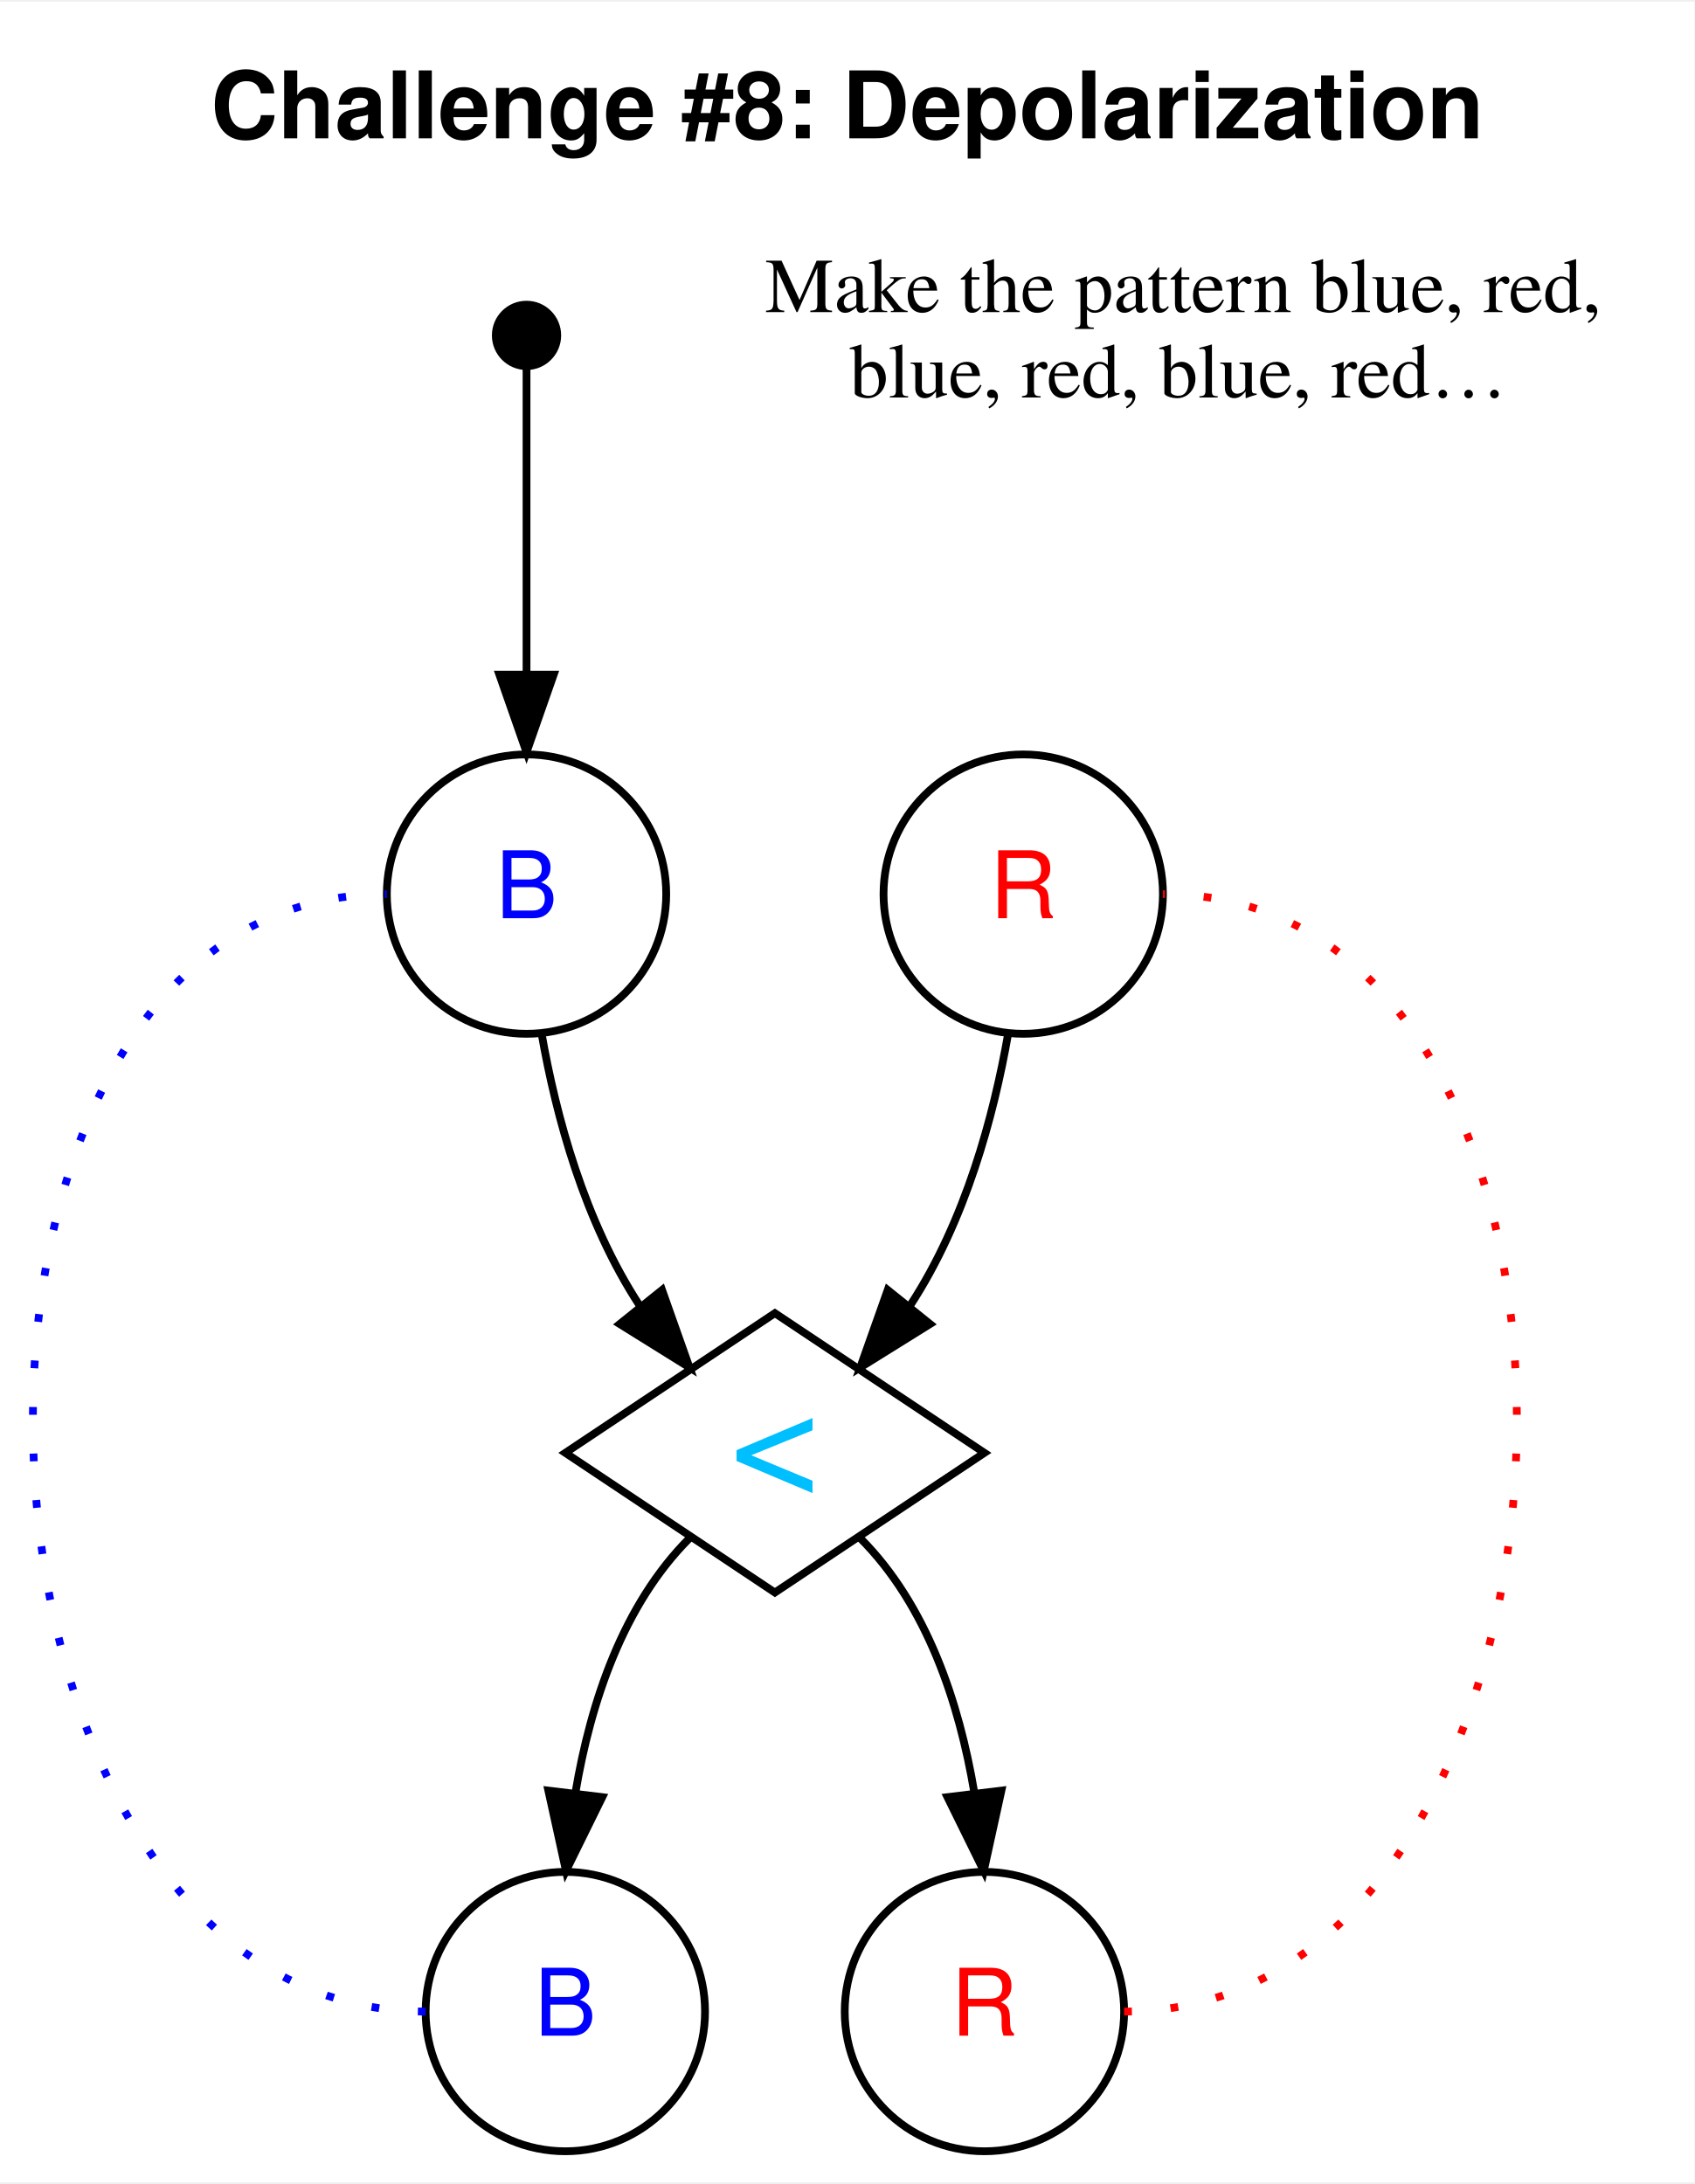
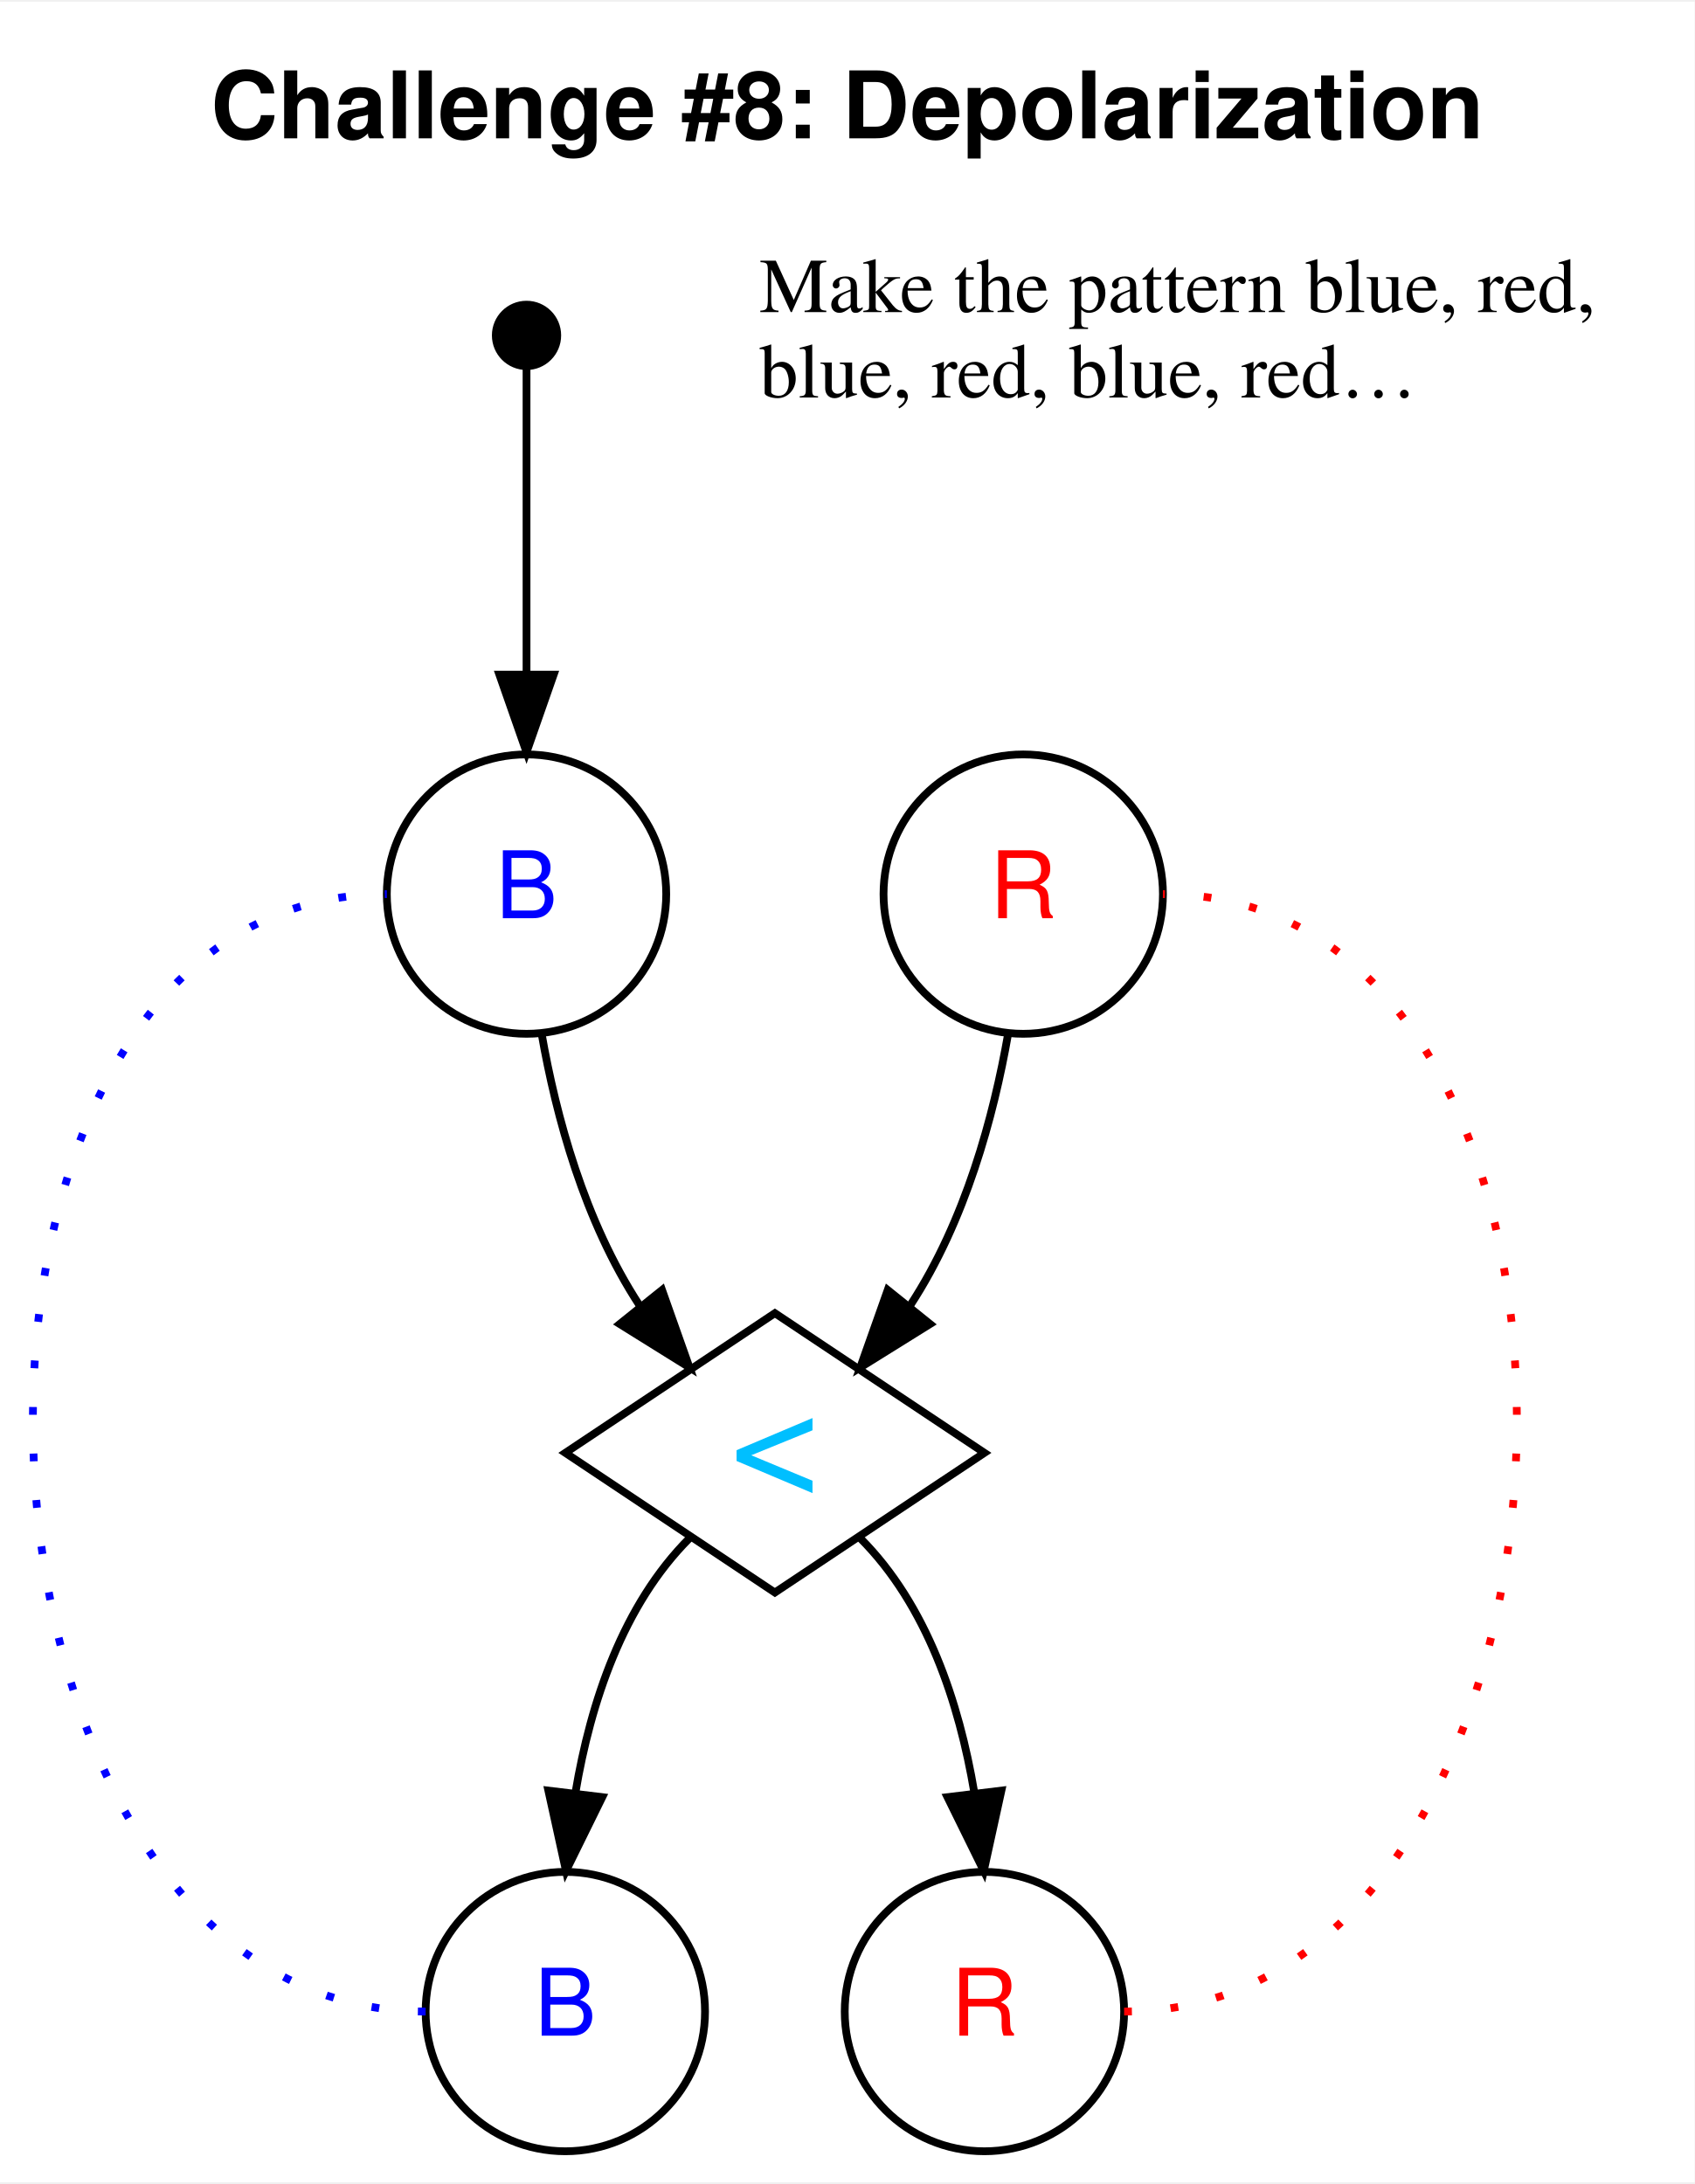
<svg xmlns="http://www.w3.org/2000/svg" width="218pt" height="281pt" viewBox="0.00 0.00 218.34 281.00">
  <g id="graph0" class="graph" transform="scale(1 1) rotate(0) translate(4 277)">
    <polygon fill="#ffffff" stroke="transparent" points="-4,4 -4,-277 214.341,-277 214.341,4 -4,4" />
    <text text-anchor="middle" x="105.171" y="-259.4" font-family="Helvetica,sans-Serif" font-weight="bold" font-size="12.00" fill="#000000">Challenge #8: Depolarization</text>
    <g id="node1" class="node">
      <ellipse fill="#000000" stroke="#000000" cx="63.841" cy="-234" rx="3.96" ry="3.96" />
    </g>
    <g id="node2" class="node">
      <ellipse fill="none" stroke="#000000" cx="63.841" cy="-162" rx="18" ry="18" />
      <text text-anchor="middle" x="63.841" y="-158.9" font-family="Helvetica,sans-Serif" font-size="12.00" fill="#0000ff">B</text>
    </g>
    <g id="edge1" class="edge">
      <path fill="none" stroke="#000000" d="M63.841,-229.712C63.841,-222.062 63.841,-205.472 63.841,-190.629" />
      <polygon fill="#000000" stroke="#000000" points="67.341,-190.282 63.841,-180.282 60.342,-190.282 67.341,-190.282" />
    </g>
    <g id="node7" class="node">
      <polygon fill="none" stroke="#000000" points="95.841,-108 68.841,-90 95.841,-72 122.841,-90 95.841,-108" />
      <text text-anchor="middle" x="95.841" y="-85" font-family="Helvetica,sans-Serif" font-size="20.00" fill="#00bfff">&lt;</text>
    </g>
    <g id="edge2" class="edge">
      <path fill="none" stroke="#000000" d="M65.785,-144.017C67.648,-133.374 71.286,-119.894 78.379,-109.038" />
      <polygon fill="#000000" stroke="#000000" points="81.304,-110.987 84.841,-101 75.848,-106.601 81.304,-110.987" />
    </g>
    <g id="node3" class="node">
      <ellipse fill="none" stroke="#000000" cx="68.841" cy="-18" rx="18" ry="18" />
      <text text-anchor="middle" x="68.841" y="-14.9" font-family="Helvetica,sans-Serif" font-size="12.00" fill="#0000ff">B</text>
    </g>
    <g id="edge6" class="edge">
      <path fill="none" stroke="#0000ff" stroke-dasharray="1,5" d="M50.841,-18C-13.197,-18 -18.197,-162 45.841,-162" />
    </g>
    <g id="node5" class="node">
      <ellipse fill="none" stroke="#000000" cx="122.841" cy="-18" rx="18" ry="18" />
      <text text-anchor="middle" x="122.841" y="-14.9" font-family="Helvetica,sans-Serif" font-size="12.00" fill="#ff0000">R</text>
    </g>
    <g id="node4" class="node">
      <ellipse fill="none" stroke="#000000" cx="127.841" cy="-162" rx="18" ry="18" />
      <text text-anchor="middle" x="127.841" y="-158.9" font-family="Helvetica,sans-Serif" font-size="12.00" fill="#ff0000">R</text>
    </g>
    <g id="edge3" class="edge">
      <path fill="none" stroke="#000000" d="M125.898,-144.017C124.035,-133.374 120.397,-119.894 113.303,-109.038" />
      <polygon fill="#000000" stroke="#000000" points="115.835,-106.601 106.841,-101 110.379,-110.987 115.835,-106.601" />
    </g>
    <g id="edge7" class="edge">
      <path fill="none" stroke="#ff0000" stroke-dasharray="1,5" d="M140.841,-18C204.88,-18 209.88,-162 145.841,-162" />
    </g>
    <g id="node6" class="node">
-       <text text-anchor="end" x="202.341" y="-237" font-family="Times" font-size="10.00" fill="#000000">Make the pattern blue, red,</text>
-       <text text-anchor="middle" x="147.841" y="-226" font-family="Times" font-size="10.00" fill="#000000">blue, red, blue, red…</text>
+       <text text-anchor="start" x="93.841" y="-237" font-family="Times" font-size="10.00" fill="#000000">Make the pattern blue, red,</text>
+       <text text-anchor="start" x="93.841" y="-226" font-family="Times" font-size="10.00" fill="#000000">blue, red, blue, red…</text>
    </g>
    <g id="edge4" class="edge">
      <path fill="none" stroke="#000000" d="M84.841,-79C76.247,-70.405 72.097,-57.794 70.154,-46.265" />
      <polygon fill="#000000" stroke="#000000" points="73.604,-45.634 68.926,-36.128 66.654,-46.477 73.604,-45.634" />
    </g>
    <g id="edge5" class="edge">
      <path fill="none" stroke="#000000" d="M106.841,-79C115.436,-70.405 119.585,-57.794 121.528,-46.265" />
      <polygon fill="#000000" stroke="#000000" points="125.028,-46.477 122.757,-36.128 118.079,-45.634 125.028,-46.477" />
    </g>
  </g>
</svg>
